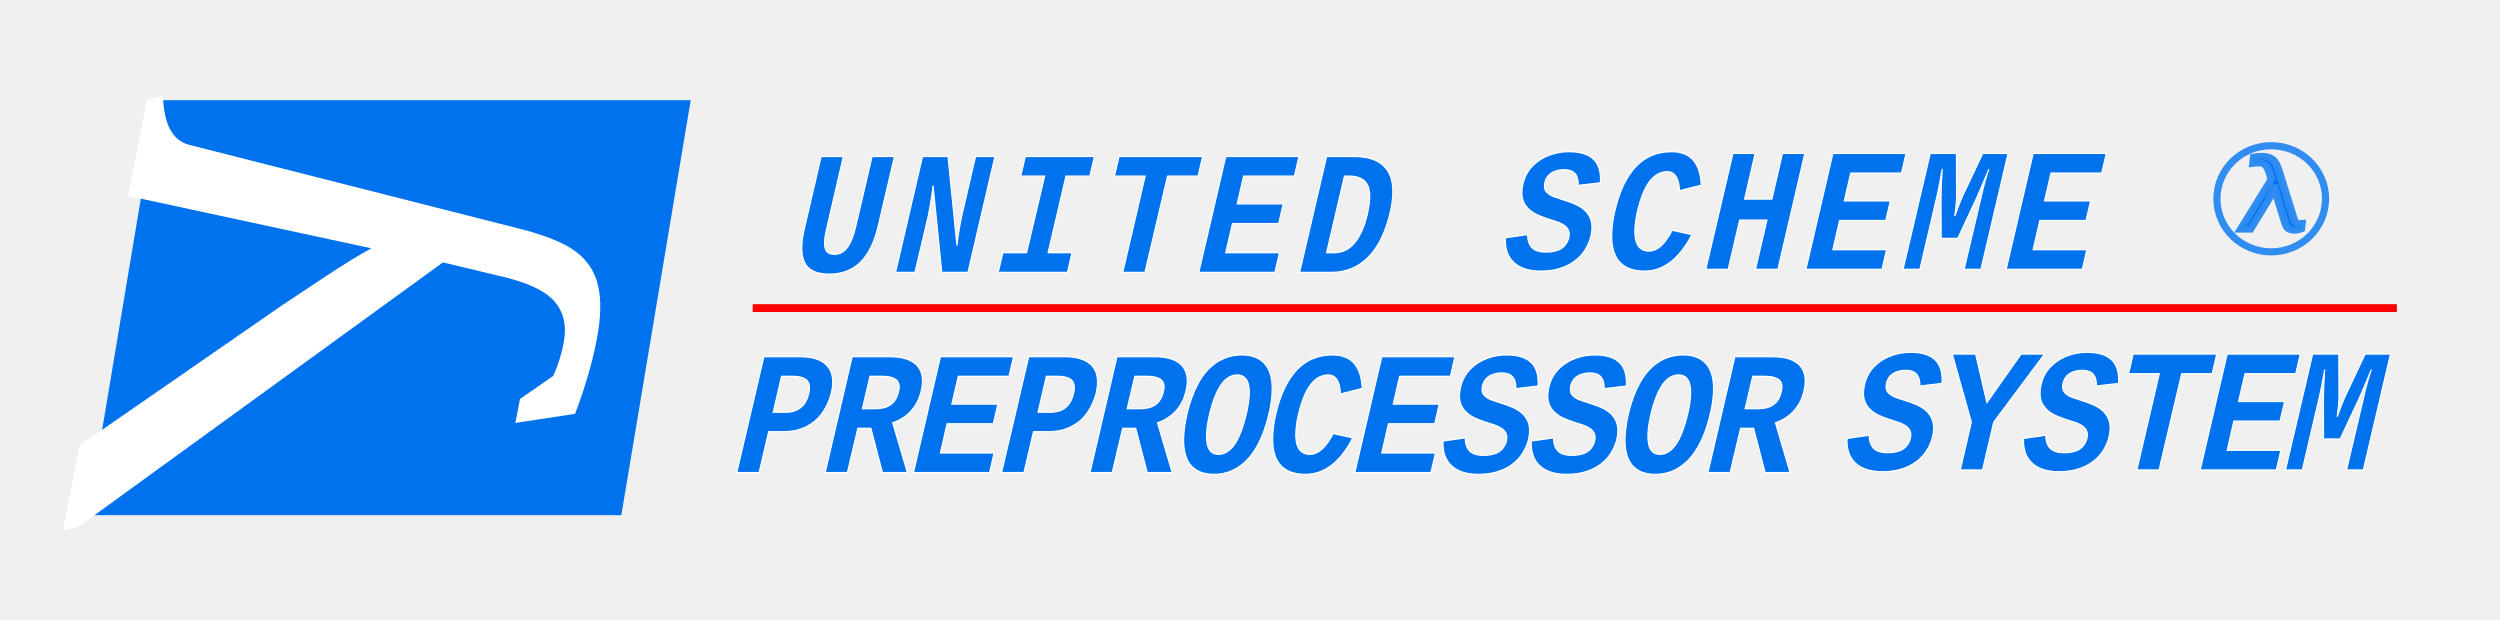
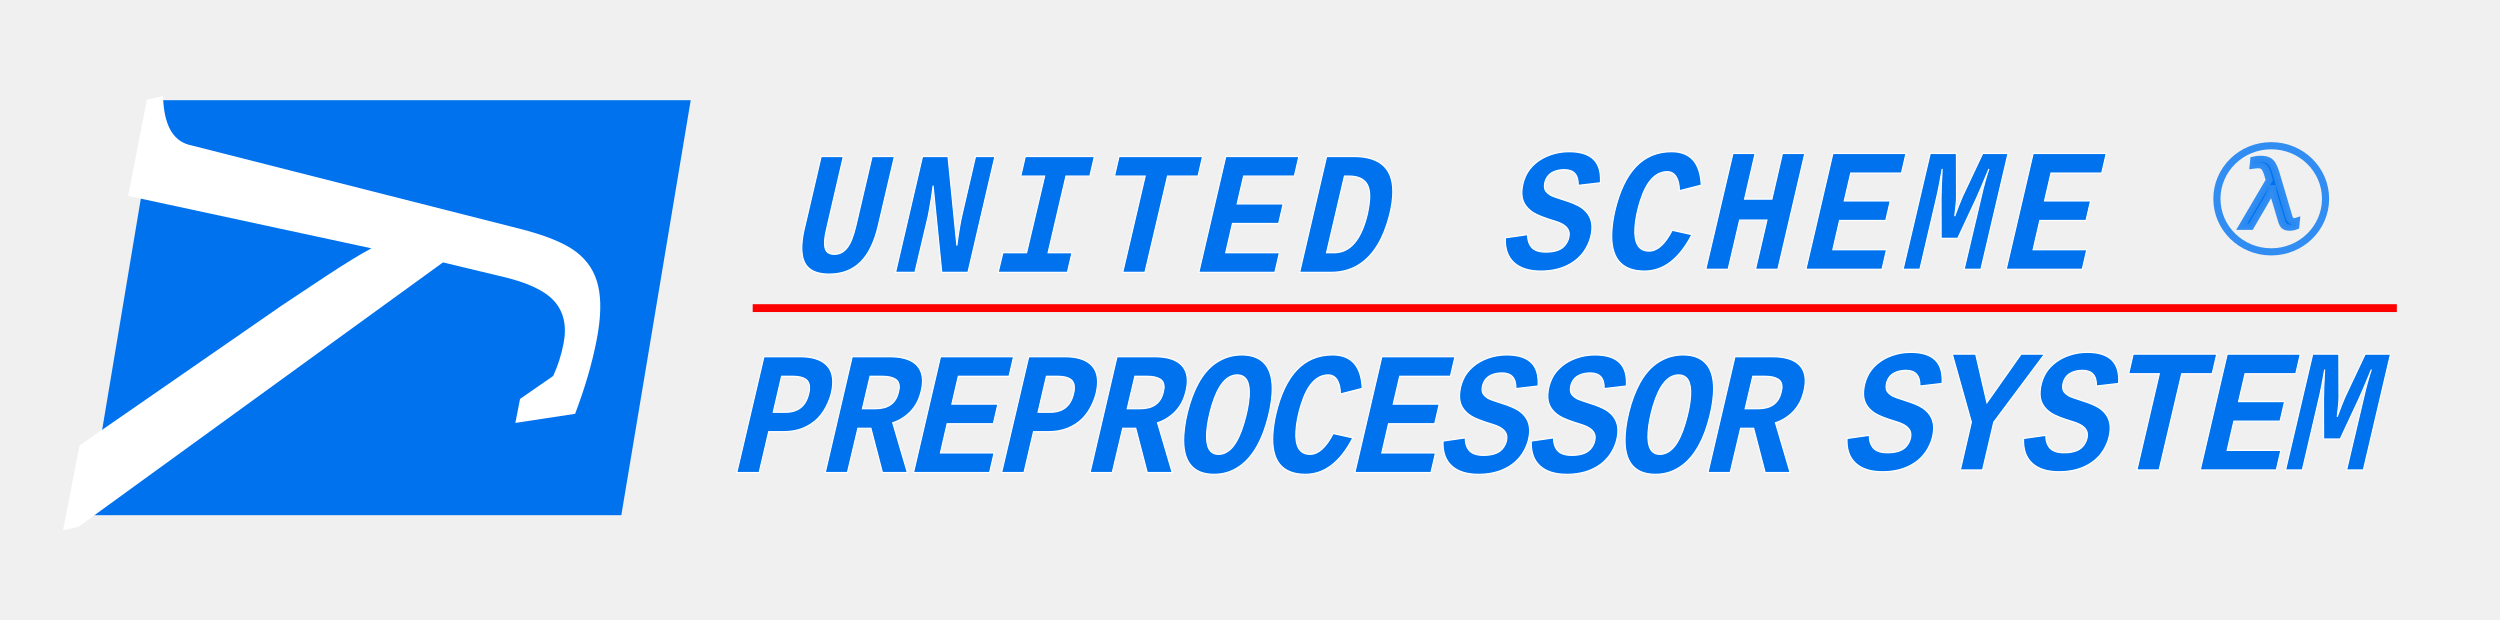
<svg xmlns="http://www.w3.org/2000/svg" width="210mm" height="52mm" viewBox="0 0 210 52" version="1.1" id="svg1">
  <defs id="defs1">
    <filter style="color-interpolation-filters:sRGB" id="filter15">
      <feOffset dx="14" dy="0" id="feOffset15" />
    </filter>
  </defs>
  <g id="layer1">
    <g id="use7-0" transform="translate(-41.18089,153.94)" />
-     <g id="g1" transform="translate(-5.291667,-5.291667)">
-       <g id="g5" transform="translate(-22.46505,-17.90208)">
-         <rect style="fill:#0072ee;fill-opacity:1;stroke-width:0.36" id="rect1" width="44.808" height="35.341" x="46.254" y="32.05" transform="matrix(1,0,-0.1649268,0.9863058,0,0)" />
-         <text xml:space="preserve" style="font-style:italic;font-variant:normal;font-weight:normal;font-stretch:normal;font-size:70.704px;font-family:'Liberation Serif';-inkscape-font-specification:'Liberation Serif, Italic';font-variant-ligatures:normal;font-variant-caps:normal;font-variant-numeric:normal;font-variant-east-asian:normal;writing-mode:lr-tb;direction:ltr;fill:#ffffff;fill-opacity:1;stroke:none;stroke-width:0.915;stroke-dasharray:none;stroke-opacity:1" x="-54.291" y="-55.191" id="text1" transform="matrix(0.2324787,-1.193445,-0.8347614,-0.01616498,0,0)">
-           <tspan id="tspan1" x="-54.291" y="-55.191" style="stroke:none;stroke-width:0.915">λ</tspan>
+     <g id="g5" transform="translate(-27.75672,-23.19374)">
+       <rect style="fill:#0072ee;fill-opacity:1;stroke-width:0.36" id="rect1" width="44.808" height="35.341" x="46.254" y="32.05" transform="matrix(1,0,-0.1649268,0.9863058,0,0)" />
+       <text xml:space="preserve" style="font-style:italic;font-variant:normal;font-weight:normal;font-stretch:normal;font-size:70.704px;font-family:'Liberation Serif';-inkscape-font-specification:'Liberation Serif, Italic';font-variant-ligatures:normal;font-variant-caps:normal;font-variant-numeric:normal;font-variant-east-asian:normal;writing-mode:lr-tb;direction:ltr;fill:#ffffff;fill-opacity:1;stroke:none;stroke-width:0.915;stroke-dasharray:none;stroke-opacity:1" x="-54.291" y="-55.191" id="text1" transform="matrix(0.2324787,-1.193445,-0.8347614,-0.01616498,0,0)">
+         <tspan id="tspan1" x="-54.291" y="-55.191" style="stroke:none;stroke-width:0.915">λ</tspan>
+       </text>
+     </g>
+     <g id="g2">
+       <text xml:space="preserve" style="font-style:italic;font-variant:normal;font-weight:bold;font-stretch:normal;font-size:13.842px;font-family:'Liberation Mono';-inkscape-font-specification:'Liberation Mono, Bold Italic';font-variant-ligatures:normal;font-variant-caps:normal;font-variant-numeric:normal;font-variant-east-asian:normal;letter-spacing:0.746px;writing-mode:lr-tb;direction:ltr;fill:#0072ee;fill-opacity:1;stroke:#ffffff;stroke-width:0.1;stroke-dasharray:none;stroke-opacity:1" x="72.529" y="21.444" id="text2-7" transform="matrix(0.9373984,0,-0.06686029,1.066782,0,0)">
+         <tspan id="tspan11" x="72.529" y="21.444" style="letter-spacing:0.746px">UNITED</tspan>
+       </text>
+       <text xml:space="preserve" style="font-style:italic;font-variant:normal;font-weight:bold;font-stretch:normal;font-size:13.842px;font-family:'Liberation Mono';-inkscape-font-specification:'Liberation Mono, Bold Italic';font-variant-ligatures:normal;font-variant-caps:normal;font-variant-numeric:normal;font-variant-east-asian:normal;letter-spacing:-0.397px;word-spacing:0px;writing-mode:lr-tb;direction:ltr;fill:#0072ee;fill-opacity:1;stroke:#ffffff;stroke-width:0.1;stroke-dasharray:none;stroke-opacity:1" x="68.475" y="37.21" id="text2-7-2" transform="matrix(0.9373984,0,-0.06686029,1.066782,0,0)">
+         <tspan id="tspan13" x="68.475" y="37.21">PREPROCESSOR</tspan>
+       </text>
+       <text xml:space="preserve" style="font-style:italic;font-variant:normal;font-weight:bold;font-stretch:normal;font-size:13.842px;font-family:'Liberation Mono';-inkscape-font-specification:'Liberation Mono, Bold Italic';font-variant-ligatures:normal;font-variant-caps:normal;font-variant-numeric:normal;font-variant-east-asian:normal;letter-spacing:-0.397px;writing-mode:lr-tb;direction:ltr;fill:#0072ee;fill-opacity:1;stroke:#ffffff;stroke-width:0.1;stroke-dasharray:none;stroke-opacity:1" x="167.944" y="37.006" id="text2-7-2-9" transform="matrix(0.9373984,0,-0.06686029,1.066782,0,0)">
+         <tspan id="tspan14" x="167.944" y="37.006" style="letter-spacing:-0.397px">SYSTEM</tspan>
+       </text>
+       <text xml:space="preserve" style="font-style:italic;font-variant:normal;font-weight:bold;font-stretch:normal;font-size:13.842px;font-family:'Liberation Mono';-inkscape-font-specification:'Liberation Mono, Bold Italic';font-variant-ligatures:normal;font-variant-position:normal;font-variant-caps:normal;font-variant-numeric:normal;font-variant-east-asian:normal;letter-spacing:0.667px;writing-mode:lr-tb;direction:ltr;fill:#0072ee;fill-opacity:1;stroke:#ffffff;stroke-width:0.1;stroke-dasharray:none;stroke-opacity:1" x="136.2" y="21.208" id="text2-7-2-9-4" transform="matrix(0.9374142,0,-0.06686141,1.066764,0,0)">
+         <tspan id="tspan15" x="136.2" y="21.208" style="letter-spacing:0.667px;stroke-width:0.1">SCHEME</tspan>
+       </text>
+       <rect style="fill:none;fill-opacity:1;stroke:#ff0000;stroke-width:0.585;stroke-dasharray:none;stroke-opacity:1" id="rect16" width="137.522" height="0.073" x="63.52" y="25.845" />
+       <g id="g1">
+         <ellipse style="fill:none;fill-opacity:1;stroke:#2d8bf1;stroke-width:0.6;stroke-dasharray:none;stroke-opacity:0.973" id="path16" cx="190.783" cy="16.698" rx="4.563" ry="4.458" />
+         <text xml:space="preserve" style="font-style:normal;font-variant:normal;font-weight:normal;font-stretch:normal;font-size:7.858px;font-family:'Adwaita Sans';-inkscape-font-specification:'Adwaita Sans, @opsz=32,wght=100';font-variant-ligatures:normal;font-variant-position:normal;font-variant-caps:normal;font-variant-numeric:normal;font-variant-east-asian:normal;font-variation-settings:'opsz' 32, 'wght' 100;letter-spacing:-0.225px;word-spacing:0px;writing-mode:lr-tb;direction:ltr;fill:#0072ee;fill-opacity:1;stroke:#2d8bf1;stroke-width:0.545;stroke-dasharray:none;stroke-opacity:0.973" x="180.544" y="20.082" id="text16" transform="matrix(1.053995,0,-0.09640358,0.9487712,0,0)">
+           <tspan id="tspan16" style="font-style:normal;font-variant:normal;font-weight:normal;font-stretch:normal;font-size:7.858px;font-family:'Adwaita Sans';-inkscape-font-specification:'Adwaita Sans, @opsz=32,wght=100';font-variant-ligatures:normal;font-variant-caps:normal;font-variant-numeric:normal;font-variant-east-asian:normal;font-variation-settings:'opsz' 32, 'wght' 100;fill:#0072ee;fill-opacity:1;stroke:#2d8bf1;stroke-width:0.545;stroke-dasharray:none;stroke-opacity:0.973" x="180.544" y="20.082">λ</tspan>
        </text>
-       </g>
-       <g id="g17">
-         <text xml:space="preserve" style="font-style:italic;font-variant:normal;font-weight:bold;font-stretch:normal;font-size:13.842px;font-family:'Liberation Mono';-inkscape-font-specification:'Liberation Mono, Bold Italic';font-variant-ligatures:normal;font-variant-caps:normal;font-variant-numeric:normal;font-variant-east-asian:normal;letter-spacing:0.746px;writing-mode:lr-tb;direction:ltr;fill:#0072ee;fill-opacity:1;stroke:#ffffff;stroke-width:0.1;stroke-dasharray:none;stroke-opacity:1" x="78.527" y="26.405" id="text2-7" transform="matrix(0.9373984,0,-0.06686029,1.066782,0,0)">
-           <tspan id="tspan11" x="78.527" y="26.405" style="letter-spacing:0.746px">UNITED</tspan>
-         </text>
-         <text xml:space="preserve" style="font-style:italic;font-variant:normal;font-weight:bold;font-stretch:normal;font-size:13.842px;font-family:'Liberation Mono';-inkscape-font-specification:'Liberation Mono, Bold Italic';font-variant-ligatures:normal;font-variant-caps:normal;font-variant-numeric:normal;font-variant-east-asian:normal;letter-spacing:-0.397px;word-spacing:0px;writing-mode:lr-tb;direction:ltr;fill:#0072ee;fill-opacity:1;stroke:#ffffff;stroke-width:0.1;stroke-dasharray:none;stroke-opacity:1" x="74.474" y="42.17" id="text2-7-2" transform="matrix(0.9373984,0,-0.06686029,1.066782,0,0)">
-           <tspan id="tspan13" x="74.474" y="42.17">PREPROCESSOR</tspan>
-         </text>
-         <text xml:space="preserve" style="font-style:italic;font-variant:normal;font-weight:bold;font-stretch:normal;font-size:13.842px;font-family:'Liberation Mono';-inkscape-font-specification:'Liberation Mono, Bold Italic';font-variant-ligatures:normal;font-variant-caps:normal;font-variant-numeric:normal;font-variant-east-asian:normal;letter-spacing:-0.397px;writing-mode:lr-tb;direction:ltr;fill:#0072ee;fill-opacity:1;stroke:#ffffff;stroke-width:0.1;stroke-dasharray:none;stroke-opacity:1" x="173.943" y="41.966" id="text2-7-2-9" transform="matrix(0.9373984,0,-0.06686029,1.066782,0,0)">
-           <tspan id="tspan14" x="173.943" y="41.966" style="letter-spacing:-0.397px">SYSTEM</tspan>
-         </text>
-         <text xml:space="preserve" style="font-style:italic;font-variant:normal;font-weight:bold;font-stretch:normal;font-size:13.842px;font-family:'Liberation Mono';-inkscape-font-specification:'Liberation Mono, Bold Italic';font-variant-ligatures:normal;font-variant-position:normal;font-variant-caps:normal;font-variant-numeric:normal;font-variant-east-asian:normal;letter-spacing:0.667px;writing-mode:lr-tb;direction:ltr;fill:#0072ee;fill-opacity:1;stroke:#ffffff;stroke-width:0.1;stroke-dasharray:none;stroke-opacity:1" x="142.199" y="26.168" id="text2-7-2-9-4" transform="matrix(0.9374142,0,-0.06686141,1.066764,0,0)">
-           <tspan id="tspan15" x="142.199" y="26.168" style="letter-spacing:0.667px;stroke-width:0.1">SCHEME</tspan>
-         </text>
-         <rect style="fill:none;fill-opacity:1;stroke:#ff0000;stroke-width:0.585;stroke-dasharray:none;stroke-opacity:1" id="rect16" width="137.522" height="0.073" x="68.812" y="31.136" />
-         <g id="g16" transform="translate(41.39971,-44.93277)" style="stroke-width:0.6;stroke-dasharray:none">
-           <ellipse style="fill:none;fill-opacity:1;stroke:#2d8bf1;stroke-width:0.6;stroke-dasharray:none;stroke-opacity:0.973" id="path16" cx="154.675" cy="66.922" rx="4.563" ry="4.458" />
-           <text xml:space="preserve" style="font-style:normal;font-variant:normal;font-weight:normal;font-stretch:normal;font-size:8.655px;font-family:'Adwaita Sans';-inkscape-font-specification:'Adwaita Sans, @opsz=32,wght=100';font-variant-ligatures:normal;font-variant-position:normal;font-variant-caps:normal;font-variant-numeric:normal;font-variant-east-asian:normal;font-variation-settings:'opsz' 32, 'wght' 100;letter-spacing:-0.248px;word-spacing:0px;writing-mode:lr-tb;direction:ltr;fill:#0072ee;fill-opacity:1;stroke:#2d8bf1;stroke-width:0.6;stroke-dasharray:none;stroke-opacity:0.973" x="147.888" y="74.956" id="text16" transform="matrix(1.078768,0,-0.0986694,0.9269838,0,0)">
-             <tspan id="tspan16" style="font-style:normal;font-variant:normal;font-weight:normal;font-stretch:normal;font-size:8.655px;font-family:'Adwaita Sans';-inkscape-font-specification:'Adwaita Sans, @opsz=32,wght=100';font-variant-ligatures:normal;font-variant-caps:normal;font-variant-numeric:normal;font-variant-east-asian:normal;font-variation-settings:'opsz' 32, 'wght' 100;fill:#0072ee;fill-opacity:1;stroke:#2d8bf1;stroke-width:0.6;stroke-dasharray:none;stroke-opacity:0.973" x="147.888" y="74.956">λ</tspan>
-           </text>
-         </g>
      </g>
    </g>
  </g>
</svg>
